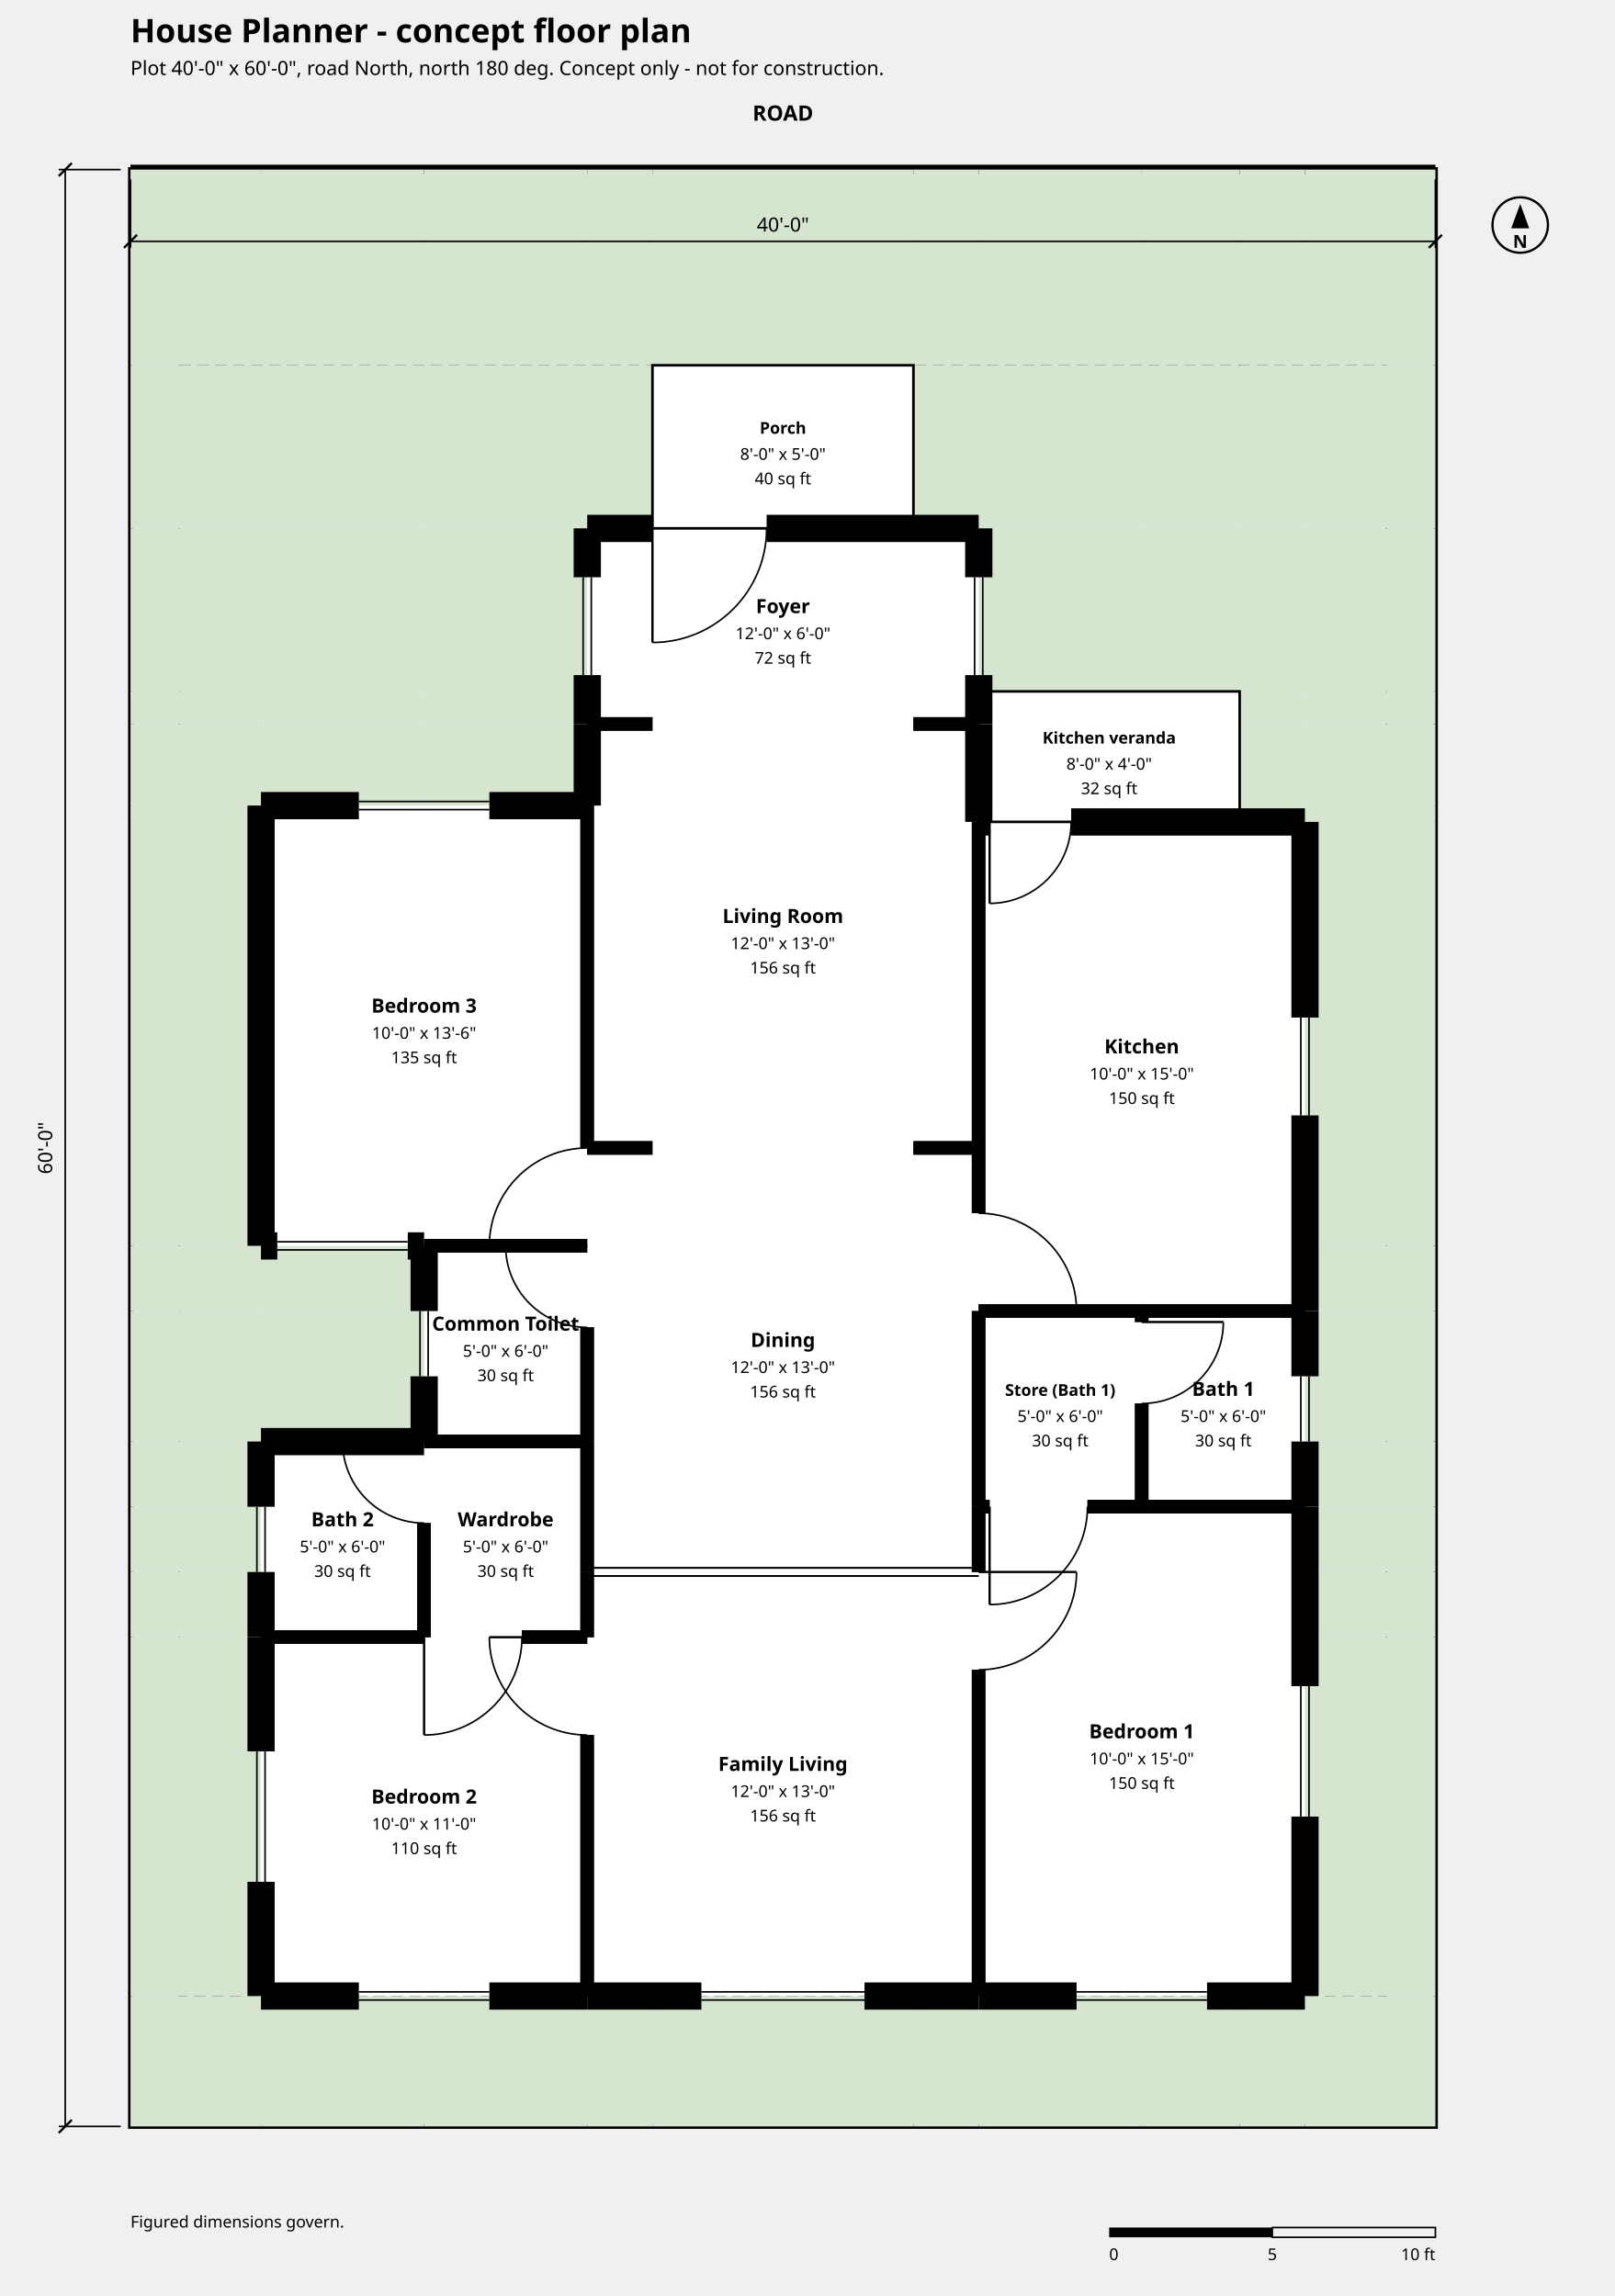
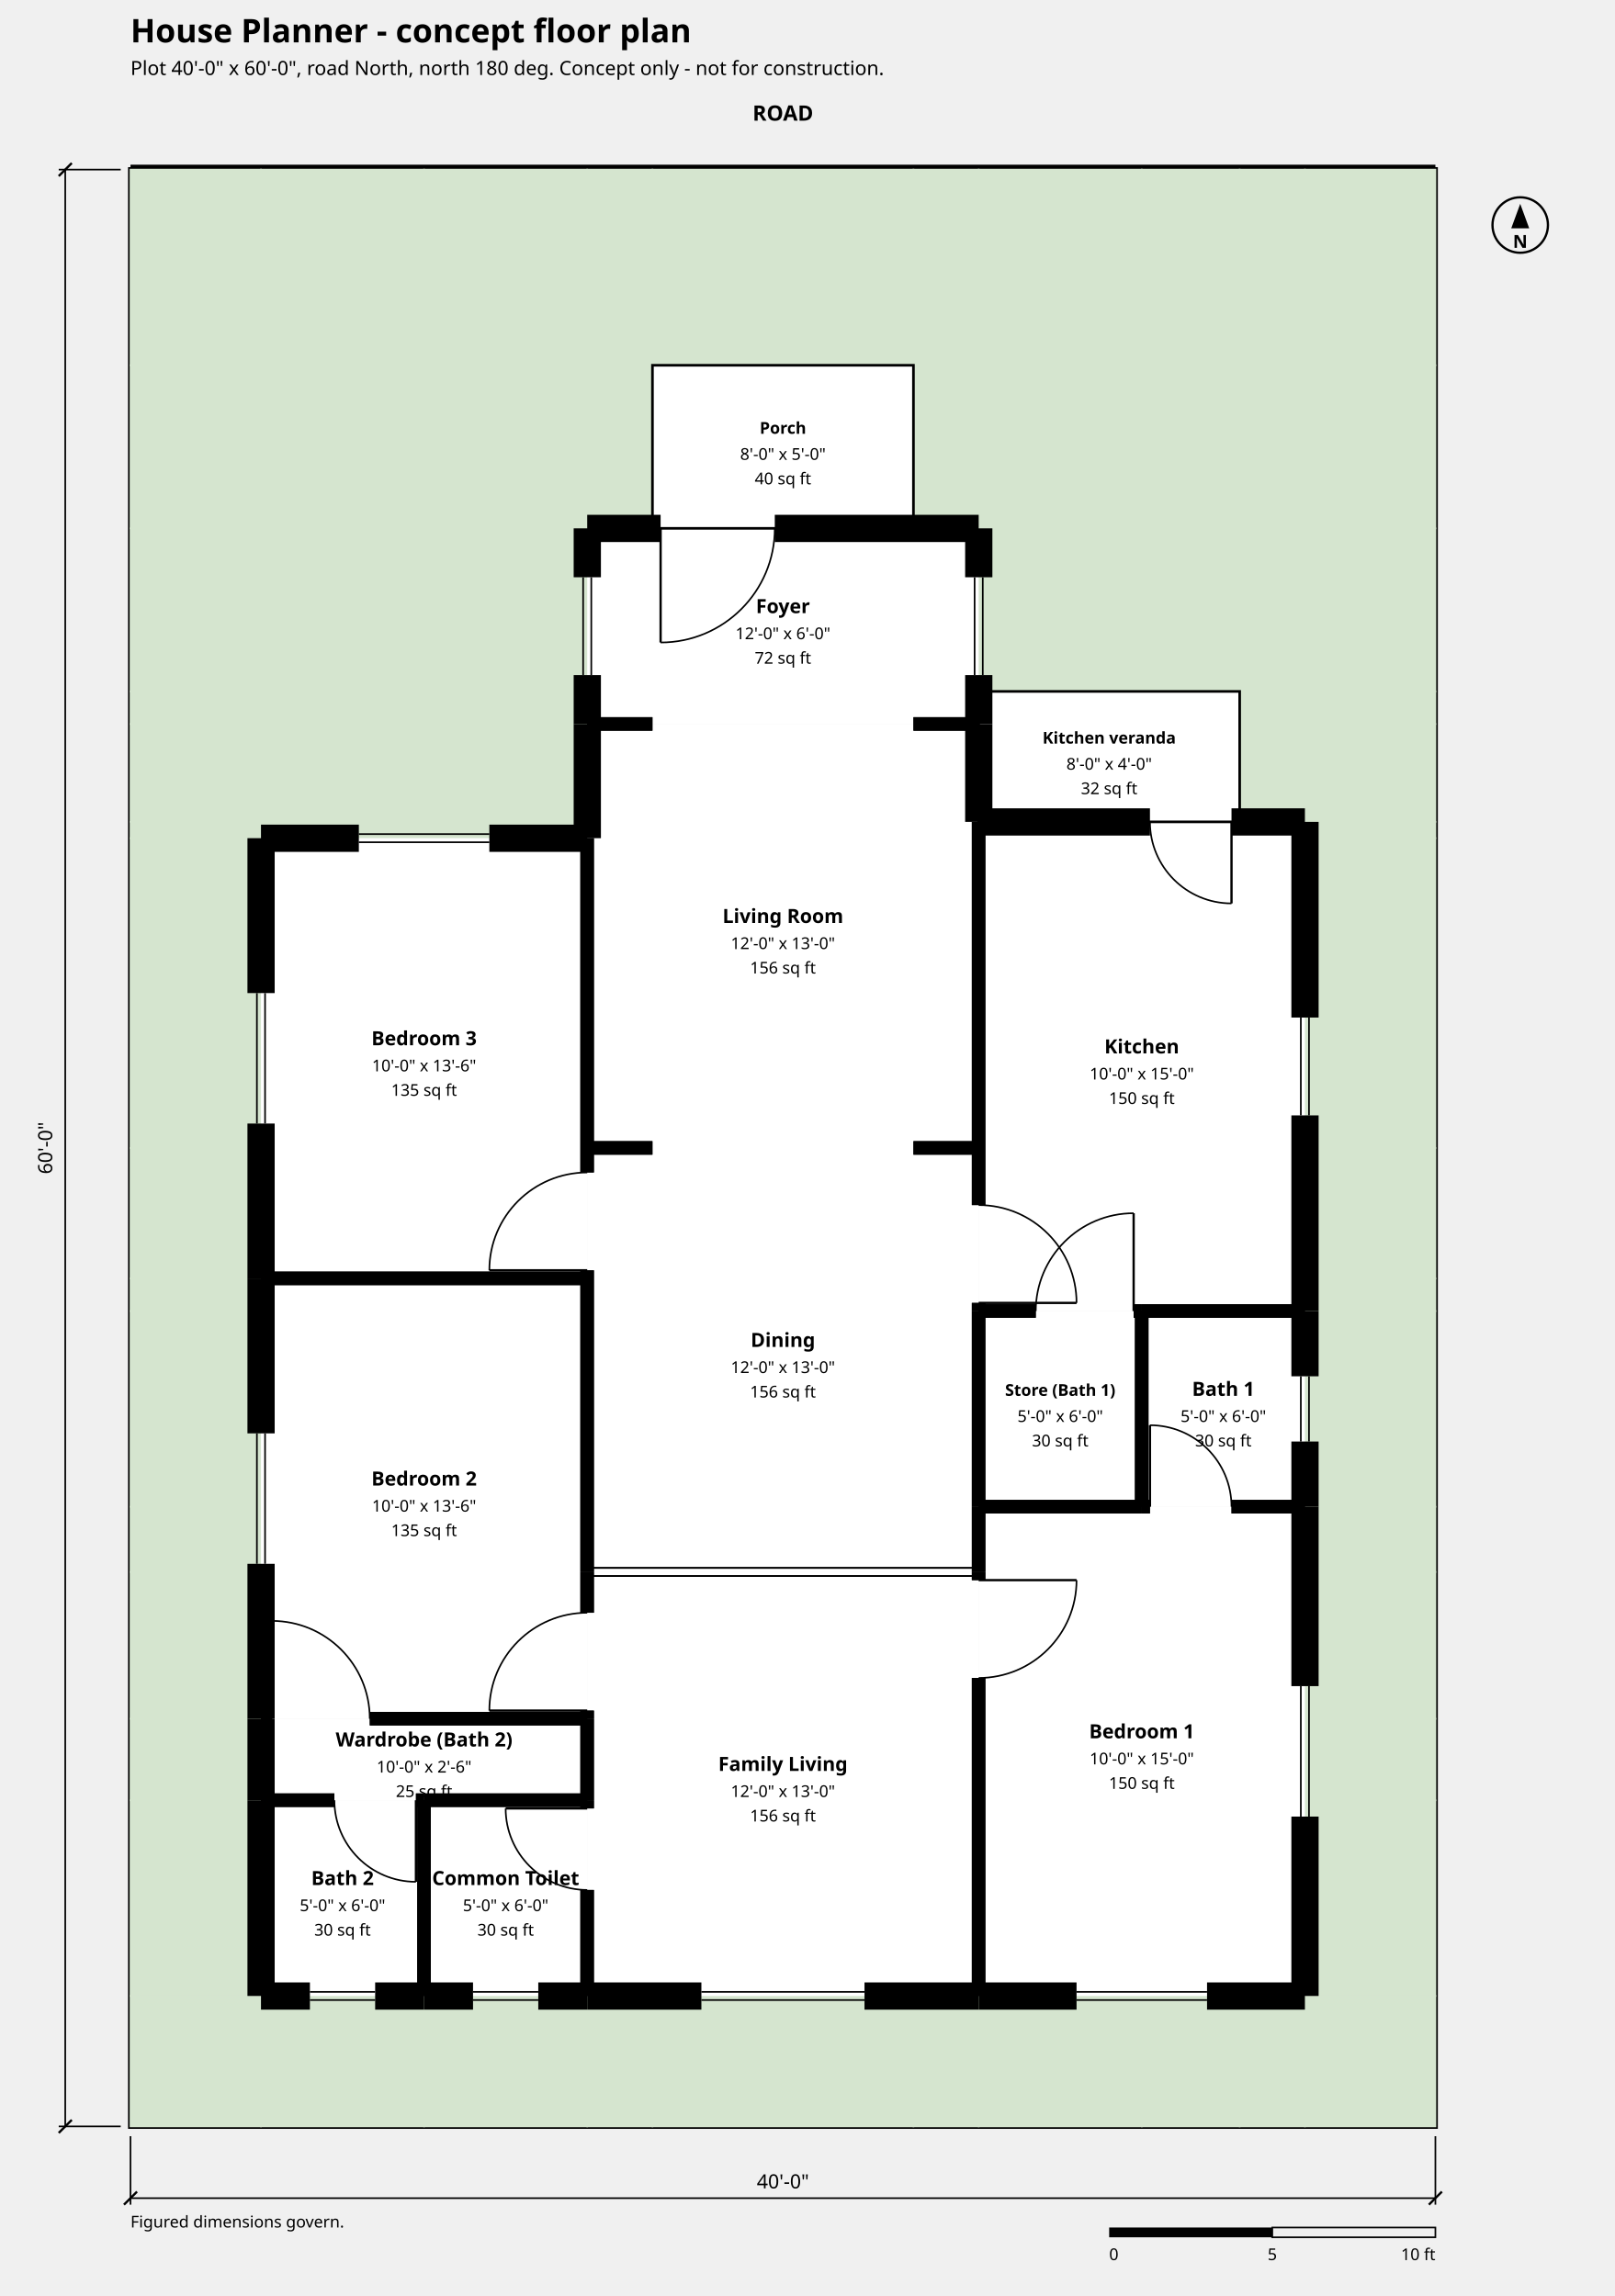
<svg xmlns="http://www.w3.org/2000/svg" viewBox="0 0 990 1408" style="width:100%;height:auto;max-width:960px;background:#fff" font-family="sans-serif">
  <text x="80" y="26" font-size="20" font-weight="bold">House Planner - concept floor plan</text>
  <text x="80" y="46" font-size="12">Plot 40'-0" x 60'-0", road North, north 180 deg. Concept only - not for construction.</text>
  <rect x="80.0" y="104.0" width="800.0" height="1200.0" fill="none" stroke="#000" stroke-width="3" />
  <rect x="110.0" y="224.0" width="740.0" height="1000.0" fill="none" stroke="#000" stroke-width="1.2" stroke-dasharray="7 4" />
  <text x="114.0" y="238.0" font-size="10">setback line</text>
  <line x1="80.0" y1="104.0" x2="880.0" y2="104.0" stroke="#000" stroke-width="6" />
  <text x="480.0" y="74.0" font-size="13" font-weight="bold" text-anchor="middle">ROAD</text>
-   <rect x="80.0" y="104.0" width="80.0" height="120.0" fill="#d5e5cf" stroke="none" />
-   <rect x="80.0" y="224.0" width="80.0" height="100.0" fill="#d5e5cf" stroke="none" />
-   <rect x="80.0" y="324.0" width="80.0" height="100.0" fill="#d5e5cf" stroke="none" />
-   <rect x="80.0" y="424.0" width="80.0" height="20.0" fill="#d5e5cf" stroke="none" />
-   <rect x="80.0" y="444.0" width="80.0" height="50.0" fill="#d5e5cf" stroke="none" />
-   <rect x="80.0" y="494.0" width="80.0" height="10.0" fill="#d5e5cf" stroke="none" />
-   <rect x="80.0" y="504.0" width="80.0" height="200.0" fill="#d5e5cf" stroke="none" />
-   <rect x="80.0" y="704.0" width="80.0" height="60.0" fill="#d5e5cf" stroke="none" />
-   <rect x="80.0" y="764.0" width="80.0" height="40.0" fill="#d5e5cf" stroke="none" />
-   <rect x="80.0" y="804.0" width="80.0" height="80.0" fill="#d5e5cf" stroke="none" />
-   <rect x="80.0" y="884.0" width="80.0" height="40.0" fill="#d5e5cf" stroke="none" />
-   <rect x="80.0" y="924.0" width="80.0" height="40.0" fill="#d5e5cf" stroke="none" />
-   <rect x="80.0" y="964.0" width="80.0" height="40.0" fill="#d5e5cf" stroke="none" />
-   <rect x="80.0" y="1004.0" width="80.0" height="220.0" fill="#d5e5cf" stroke="none" />
-   <rect x="80.0" y="1224.0" width="80.0" height="80.0" fill="#d5e5cf" stroke="none" />
-   <rect x="160.0" y="104.0" width="100.0" height="120.0" fill="#d5e5cf" stroke="none" />
-   <rect x="160.0" y="224.0" width="100.0" height="100.0" fill="#d5e5cf" stroke="none" />
-   <rect x="160.0" y="324.0" width="100.0" height="100.0" fill="#d5e5cf" stroke="none" />
-   <rect x="160.0" y="424.0" width="100.0" height="20.0" fill="#d5e5cf" stroke="none" />
-   <rect x="160.0" y="444.0" width="100.0" height="50.0" fill="#d5e5cf" stroke="none" />
-   <rect x="160.0" y="764.0" width="100.0" height="40.0" fill="#d5e5cf" stroke="none" />
-   <rect x="160.0" y="804.0" width="100.0" height="80.0" fill="#d5e5cf" stroke="none" />
-   <rect x="160.0" y="1224.0" width="100.0" height="80.0" fill="#d5e5cf" stroke="none" />
-   <rect x="260.0" y="104.0" width="100.0" height="120.0" fill="#d5e5cf" stroke="none" />
-   <rect x="260.0" y="224.0" width="100.0" height="100.0" fill="#d5e5cf" stroke="none" />
-   <rect x="260.0" y="324.0" width="100.0" height="100.0" fill="#d5e5cf" stroke="none" />
-   <rect x="260.0" y="424.0" width="100.0" height="20.0" fill="#d5e5cf" stroke="none" />
-   <rect x="260.0" y="444.0" width="100.0" height="50.0" fill="#d5e5cf" stroke="none" />
-   <rect x="260.0" y="1224.0" width="100.0" height="80.0" fill="#d5e5cf" stroke="none" />
-   <rect x="360.0" y="104.0" width="40.0" height="120.0" fill="#d5e5cf" stroke="none" />
-   <rect x="360.0" y="224.0" width="40.0" height="100.0" fill="#d5e5cf" stroke="none" />
-   <rect x="360.0" y="1224.0" width="40.0" height="80.0" fill="#d5e5cf" stroke="none" />
-   <rect x="400.0" y="104.0" width="160.0" height="120.0" fill="#d5e5cf" stroke="none" />
-   <rect x="400.0" y="1224.0" width="160.0" height="80.0" fill="#d5e5cf" stroke="none" />
-   <rect x="560.0" y="104.0" width="40.0" height="120.0" fill="#d5e5cf" stroke="none" />
-   <rect x="560.0" y="224.0" width="40.0" height="100.0" fill="#d5e5cf" stroke="none" />
-   <rect x="560.0" y="1224.0" width="40.0" height="80.0" fill="#d5e5cf" stroke="none" />
-   <rect x="600.0" y="104.0" width="100.0" height="120.0" fill="#d5e5cf" stroke="none" />
-   <rect x="600.0" y="224.0" width="100.0" height="100.0" fill="#d5e5cf" stroke="none" />
-   <rect x="600.0" y="324.0" width="100.0" height="100.0" fill="#d5e5cf" stroke="none" />
-   <rect x="600.0" y="1224.0" width="100.0" height="80.0" fill="#d5e5cf" stroke="none" />
-   <rect x="700.0" y="104.0" width="60.0" height="120.0" fill="#d5e5cf" stroke="none" />
-   <rect x="700.0" y="224.0" width="60.0" height="100.0" fill="#d5e5cf" stroke="none" />
-   <rect x="700.0" y="324.0" width="60.0" height="100.0" fill="#d5e5cf" stroke="none" />
-   <rect x="700.0" y="1224.0" width="60.0" height="80.0" fill="#d5e5cf" stroke="none" />
-   <rect x="760.0" y="104.0" width="40.0" height="120.0" fill="#d5e5cf" stroke="none" />
-   <rect x="760.0" y="224.0" width="40.0" height="100.0" fill="#d5e5cf" stroke="none" />
-   <rect x="760.0" y="324.0" width="40.0" height="100.0" fill="#d5e5cf" stroke="none" />
-   <rect x="760.0" y="424.0" width="40.0" height="20.0" fill="#d5e5cf" stroke="none" />
-   <rect x="760.0" y="444.0" width="40.0" height="50.0" fill="#d5e5cf" stroke="none" />
-   <rect x="760.0" y="494.0" width="40.0" height="10.0" fill="#d5e5cf" stroke="none" />
-   <rect x="760.0" y="1224.0" width="40.0" height="80.0" fill="#d5e5cf" stroke="none" />
-   <rect x="800.0" y="104.0" width="80.0" height="120.0" fill="#d5e5cf" stroke="none" />
-   <rect x="800.0" y="224.0" width="80.0" height="100.0" fill="#d5e5cf" stroke="none" />
-   <rect x="800.0" y="324.0" width="80.0" height="100.0" fill="#d5e5cf" stroke="none" />
-   <rect x="800.0" y="424.0" width="80.0" height="20.0" fill="#d5e5cf" stroke="none" />
-   <rect x="800.0" y="444.0" width="80.0" height="50.0" fill="#d5e5cf" stroke="none" />
-   <rect x="800.0" y="494.0" width="80.0" height="10.0" fill="#d5e5cf" stroke="none" />
-   <rect x="800.0" y="504.0" width="80.0" height="200.0" fill="#d5e5cf" stroke="none" />
-   <rect x="800.0" y="704.0" width="80.0" height="60.0" fill="#d5e5cf" stroke="none" />
-   <rect x="800.0" y="764.0" width="80.0" height="40.0" fill="#d5e5cf" stroke="none" />
-   <rect x="800.0" y="804.0" width="80.0" height="80.0" fill="#d5e5cf" stroke="none" />
-   <rect x="800.0" y="884.0" width="80.0" height="40.0" fill="#d5e5cf" stroke="none" />
-   <rect x="800.0" y="924.0" width="80.0" height="40.0" fill="#d5e5cf" stroke="none" />
-   <rect x="800.0" y="964.0" width="80.0" height="40.0" fill="#d5e5cf" stroke="none" />
-   <rect x="800.0" y="1004.0" width="80.0" height="220.0" fill="#d5e5cf" stroke="none" />
-   <rect x="800.0" y="1224.0" width="80.0" height="80.0" fill="#d5e5cf" stroke="none" />
+   <rect x="79.5" y="103.5" width="81.0" height="121.0" fill="#d5e5cf" stroke="none" />
+   <rect x="79.5" y="223.5" width="81.0" height="101.0" fill="#d5e5cf" stroke="none" />
+   <rect x="79.5" y="323.5" width="81.0" height="101.0" fill="#d5e5cf" stroke="none" />
+   <rect x="79.5" y="423.5" width="81.0" height="21.0" fill="#d5e5cf" stroke="none" />
+   <rect x="79.5" y="443.5" width="81.0" height="61.0" fill="#d5e5cf" stroke="none" />
+   <rect x="79.5" y="503.5" width="81.0" height="11.0" fill="#d5e5cf" stroke="none" />
+   <rect x="79.5" y="513.5" width="81.0" height="191.0" fill="#d5e5cf" stroke="none" />
+   <rect x="79.5" y="703.5" width="81.0" height="81.0" fill="#d5e5cf" stroke="none" />
+   <rect x="79.5" y="783.5" width="81.0" height="21.0" fill="#d5e5cf" stroke="none" />
+   <rect x="79.5" y="803.5" width="81.0" height="121.0" fill="#d5e5cf" stroke="none" />
+   <rect x="79.5" y="923.5" width="81.0" height="41.0" fill="#d5e5cf" stroke="none" />
+   <rect x="79.5" y="963.5" width="81.0" height="91.0" fill="#d5e5cf" stroke="none" />
+   <rect x="79.5" y="1053.5" width="81.0" height="51.0" fill="#d5e5cf" stroke="none" />
+   <rect x="79.5" y="1103.5" width="81.0" height="121.0" fill="#d5e5cf" stroke="none" />
+   <rect x="79.5" y="1223.5" width="81.0" height="81.0" fill="#d5e5cf" stroke="none" />
+   <rect x="159.5" y="103.5" width="101.0" height="121.0" fill="#d5e5cf" stroke="none" />
+   <rect x="159.5" y="223.5" width="101.0" height="101.0" fill="#d5e5cf" stroke="none" />
+   <rect x="159.5" y="323.5" width="101.0" height="101.0" fill="#d5e5cf" stroke="none" />
+   <rect x="159.5" y="423.5" width="101.0" height="21.0" fill="#d5e5cf" stroke="none" />
+   <rect x="159.5" y="443.5" width="101.0" height="61.0" fill="#d5e5cf" stroke="none" />
+   <rect x="159.5" y="503.5" width="101.0" height="11.0" fill="#d5e5cf" stroke="none" />
+   <rect x="159.5" y="1223.5" width="101.0" height="81.0" fill="#d5e5cf" stroke="none" />
+   <rect x="259.5" y="103.5" width="101.0" height="121.0" fill="#d5e5cf" stroke="none" />
+   <rect x="259.5" y="223.5" width="101.0" height="101.0" fill="#d5e5cf" stroke="none" />
+   <rect x="259.5" y="323.5" width="101.0" height="101.0" fill="#d5e5cf" stroke="none" />
+   <rect x="259.5" y="423.5" width="101.0" height="21.0" fill="#d5e5cf" stroke="none" />
+   <rect x="259.5" y="443.5" width="101.0" height="61.0" fill="#d5e5cf" stroke="none" />
+   <rect x="259.5" y="503.5" width="101.0" height="11.0" fill="#d5e5cf" stroke="none" />
+   <rect x="259.5" y="1223.5" width="101.0" height="81.0" fill="#d5e5cf" stroke="none" />
+   <rect x="359.5" y="103.5" width="41.0" height="121.0" fill="#d5e5cf" stroke="none" />
+   <rect x="359.5" y="223.5" width="41.0" height="101.0" fill="#d5e5cf" stroke="none" />
+   <rect x="359.5" y="1223.5" width="41.0" height="81.0" fill="#d5e5cf" stroke="none" />
+   <rect x="399.5" y="103.5" width="161.0" height="121.0" fill="#d5e5cf" stroke="none" />
+   <rect x="399.5" y="1223.5" width="161.0" height="81.0" fill="#d5e5cf" stroke="none" />
+   <rect x="559.5" y="103.5" width="41.0" height="121.0" fill="#d5e5cf" stroke="none" />
+   <rect x="559.5" y="223.5" width="41.0" height="101.0" fill="#d5e5cf" stroke="none" />
+   <rect x="559.5" y="1223.5" width="41.0" height="81.0" fill="#d5e5cf" stroke="none" />
+   <rect x="599.5" y="103.5" width="101.0" height="121.0" fill="#d5e5cf" stroke="none" />
+   <rect x="599.5" y="223.5" width="101.0" height="101.0" fill="#d5e5cf" stroke="none" />
+   <rect x="599.5" y="323.5" width="101.0" height="101.0" fill="#d5e5cf" stroke="none" />
+   <rect x="599.5" y="1223.5" width="101.0" height="81.0" fill="#d5e5cf" stroke="none" />
+   <rect x="699.5" y="103.5" width="61.0" height="121.0" fill="#d5e5cf" stroke="none" />
+   <rect x="699.5" y="223.5" width="61.0" height="101.0" fill="#d5e5cf" stroke="none" />
+   <rect x="699.5" y="323.5" width="61.0" height="101.0" fill="#d5e5cf" stroke="none" />
+   <rect x="699.5" y="1223.5" width="61.0" height="81.0" fill="#d5e5cf" stroke="none" />
+   <rect x="759.5" y="103.5" width="41.0" height="121.0" fill="#d5e5cf" stroke="none" />
+   <rect x="759.5" y="223.5" width="41.0" height="101.0" fill="#d5e5cf" stroke="none" />
+   <rect x="759.5" y="323.5" width="41.0" height="101.0" fill="#d5e5cf" stroke="none" />
+   <rect x="759.5" y="423.5" width="41.0" height="21.0" fill="#d5e5cf" stroke="none" />
+   <rect x="759.5" y="443.5" width="41.0" height="61.0" fill="#d5e5cf" stroke="none" />
+   <rect x="759.5" y="1223.5" width="41.0" height="81.0" fill="#d5e5cf" stroke="none" />
+   <rect x="799.5" y="103.5" width="81.0" height="121.0" fill="#d5e5cf" stroke="none" />
+   <rect x="799.5" y="223.5" width="81.0" height="101.0" fill="#d5e5cf" stroke="none" />
+   <rect x="799.5" y="323.5" width="81.0" height="101.0" fill="#d5e5cf" stroke="none" />
+   <rect x="799.5" y="423.5" width="81.0" height="21.0" fill="#d5e5cf" stroke="none" />
+   <rect x="799.5" y="443.5" width="81.0" height="61.0" fill="#d5e5cf" stroke="none" />
+   <rect x="799.5" y="503.5" width="81.0" height="11.0" fill="#d5e5cf" stroke="none" />
+   <rect x="799.5" y="513.5" width="81.0" height="191.0" fill="#d5e5cf" stroke="none" />
+   <rect x="799.5" y="703.5" width="81.0" height="81.0" fill="#d5e5cf" stroke="none" />
+   <rect x="799.5" y="783.5" width="81.0" height="21.0" fill="#d5e5cf" stroke="none" />
+   <rect x="799.5" y="803.5" width="81.0" height="121.0" fill="#d5e5cf" stroke="none" />
+   <rect x="799.5" y="923.5" width="81.0" height="41.0" fill="#d5e5cf" stroke="none" />
+   <rect x="799.5" y="963.5" width="81.0" height="91.0" fill="#d5e5cf" stroke="none" />
+   <rect x="799.5" y="1053.5" width="81.0" height="51.0" fill="#d5e5cf" stroke="none" />
+   <rect x="799.5" y="1103.5" width="81.0" height="121.0" fill="#d5e5cf" stroke="none" />
+   <rect x="799.5" y="1223.5" width="81.0" height="81.0" fill="#d5e5cf" stroke="none" />
  <g>
    <rect x="360.0" y="324.0" width="240.0" height="120.0" fill="#fff" stroke="none" />
    <text x="480.0" y="376.0" font-size="12" font-weight="bold" text-anchor="middle">Foyer</text>
    <text x="480.0" y="392.0" font-size="10" text-anchor="middle">12'-0" x 6'-0"</text>
    <text x="480.0" y="407.0" font-size="10" text-anchor="middle">72 sq ft</text>
  </g>
  <g>
    <rect x="360.0" y="444.0" width="240.0" height="260.0" fill="#fff" stroke="none" />
    <text x="480.0" y="566.0" font-size="12" font-weight="bold" text-anchor="middle">Living Room</text>
    <text x="480.0" y="582.0" font-size="10" text-anchor="middle">12'-0" x 13'-0"</text>
    <text x="480.0" y="597.0" font-size="10" text-anchor="middle">156 sq ft</text>
  </g>
  <g>
    <rect x="360.0" y="704.0" width="240.0" height="260.0" fill="#fff" stroke="none" />
    <text x="480.0" y="826.0" font-size="12" font-weight="bold" text-anchor="middle">Dining</text>
    <text x="480.0" y="842.0" font-size="10" text-anchor="middle">12'-0" x 13'-0"</text>
    <text x="480.0" y="857.0" font-size="10" text-anchor="middle">156 sq ft</text>
  </g>
  <g>
    <rect x="360.0" y="964.0" width="240.0" height="260.0" fill="#fff" stroke="none" />
    <text x="480.0" y="1086.0" font-size="12" font-weight="bold" text-anchor="middle">Family Living</text>
    <text x="480.0" y="1102.0" font-size="10" text-anchor="middle">12'-0" x 13'-0"</text>
    <text x="480.0" y="1117.0" font-size="10" text-anchor="middle">156 sq ft</text>
  </g>
  <g>
-     <rect x="160.0" y="1004.0" width="200.0" height="220.0" fill="#fff" stroke="none" />
-     <text x="260.0" y="1106.0" font-size="12" font-weight="bold" text-anchor="middle">Bedroom 2</text>
-     <text x="260.0" y="1122.0" font-size="10" text-anchor="middle">10'-0" x 11'-0"</text>
-     <text x="260.0" y="1137.0" font-size="10" text-anchor="middle">110 sq ft</text>
-   </g>
-   <g>
-     <rect x="160.0" y="884.0" width="100.0" height="120.0" fill="#fff" stroke="none" />
-     <text x="210.0" y="936.0" font-size="12" font-weight="bold" text-anchor="middle">Bath 2</text>
-     <text x="210.0" y="952.0" font-size="10" text-anchor="middle">5'-0" x 6'-0"</text>
-     <text x="210.0" y="967.0" font-size="10" text-anchor="middle">30 sq ft</text>
-   </g>
-   <g>
-     <rect x="260.0" y="884.0" width="100.0" height="120.0" fill="#fff" stroke="none" />
-     <text x="310.0" y="936.0" font-size="12" font-weight="bold" text-anchor="middle">Wardrobe</text>
-     <text x="310.0" y="952.0" font-size="10" text-anchor="middle">5'-0" x 6'-0"</text>
-     <text x="310.0" y="967.0" font-size="10" text-anchor="middle">30 sq ft</text>
-   </g>
-   <g>
-     <rect x="260.0" y="764.0" width="100.0" height="120.0" fill="#fff" stroke="none" />
-     <text x="310.0" y="816.0" font-size="12" font-weight="bold" text-anchor="middle">Common Toilet</text>
-     <text x="310.0" y="832.0" font-size="10" text-anchor="middle">5'-0" x 6'-0"</text>
-     <text x="310.0" y="847.0" font-size="10" text-anchor="middle">30 sq ft</text>
-   </g>
-   <g>
-     <rect x="160.0" y="494.0" width="200.0" height="270.0" fill="#fff" stroke="none" />
-     <text x="260.0" y="621.0" font-size="12" font-weight="bold" text-anchor="middle">Bedroom 3</text>
-     <text x="260.0" y="637.0" font-size="10" text-anchor="middle">10'-0" x 13'-6"</text>
-     <text x="260.0" y="652.0" font-size="10" text-anchor="middle">135 sq ft</text>
+     <rect x="160.0" y="1104.0" width="100.0" height="120.0" fill="#fff" stroke="none" />
+     <text x="210.0" y="1156.0" font-size="12" font-weight="bold" text-anchor="middle">Bath 2</text>
+     <text x="210.0" y="1172.0" font-size="10" text-anchor="middle">5'-0" x 6'-0"</text>
+     <text x="210.0" y="1187.0" font-size="10" text-anchor="middle">30 sq ft</text>
+   </g>
+   <g>
+     <rect x="260.0" y="1104.0" width="100.0" height="120.0" fill="#fff" stroke="none" />
+     <text x="310.0" y="1156.0" font-size="12" font-weight="bold" text-anchor="middle">Common Toilet</text>
+     <text x="310.0" y="1172.0" font-size="10" text-anchor="middle">5'-0" x 6'-0"</text>
+     <text x="310.0" y="1187.0" font-size="10" text-anchor="middle">30 sq ft</text>
+   </g>
+   <g>
+     <rect x="160.0" y="1054.0" width="200.0" height="50.0" fill="#fff" stroke="none" />
+     <text x="260.0" y="1071.0" font-size="12" font-weight="bold" text-anchor="middle">Wardrobe (Bath 2)</text>
+     <text x="260.0" y="1087.0" font-size="10" text-anchor="middle">10'-0" x 2'-6"</text>
+     <text x="260.0" y="1102.0" font-size="10" text-anchor="middle">25 sq ft</text>
+   </g>
+   <g>
+     <rect x="160.0" y="784.0" width="200.0" height="270.0" fill="#fff" stroke="none" />
+     <text x="260.0" y="911.0" font-size="12" font-weight="bold" text-anchor="middle">Bedroom 2</text>
+     <text x="260.0" y="927.0" font-size="10" text-anchor="middle">10'-0" x 13'-6"</text>
+     <text x="260.0" y="942.0" font-size="10" text-anchor="middle">135 sq ft</text>
+   </g>
+   <g>
+     <rect x="160.0" y="514.0" width="200.0" height="270.0" fill="#fff" stroke="none" />
+     <text x="260.0" y="641.0" font-size="12" font-weight="bold" text-anchor="middle">Bedroom 3</text>
+     <text x="260.0" y="657.0" font-size="10" text-anchor="middle">10'-0" x 13'-6"</text>
+     <text x="260.0" y="672.0" font-size="10" text-anchor="middle">135 sq ft</text>
  </g>
  <g>
    <rect x="600.0" y="924.0" width="200.0" height="300.0" fill="#fff" stroke="none" />
    <text x="700.0" y="1066.0" font-size="12" font-weight="bold" text-anchor="middle">Bedroom 1</text>
    <text x="700.0" y="1082.0" font-size="10" text-anchor="middle">10'-0" x 15'-0"</text>
    <text x="700.0" y="1097.0" font-size="10" text-anchor="middle">150 sq ft</text>
  </g>
  <g>
    <rect x="700.0" y="804.0" width="100.0" height="120.0" fill="#fff" stroke="none" />
    <text x="750.0" y="856.0" font-size="12" font-weight="bold" text-anchor="middle">Bath 1</text>
    <text x="750.0" y="872.0" font-size="10" text-anchor="middle">5'-0" x 6'-0"</text>
    <text x="750.0" y="887.0" font-size="10" text-anchor="middle">30 sq ft</text>
  </g>
  <g>
    <rect x="600.0" y="804.0" width="100.0" height="120.0" fill="#fff" stroke="none" />
    <text x="650.0" y="856.0" font-size="10" font-weight="bold" text-anchor="middle">Store (Bath 1)</text>
    <text x="650.0" y="872.0" font-size="10" text-anchor="middle">5'-0" x 6'-0"</text>
    <text x="650.0" y="887.0" font-size="10" text-anchor="middle">30 sq ft</text>
  </g>
  <g>
    <rect x="600.0" y="504.0" width="200.0" height="300.0" fill="#fff" stroke="none" />
    <text x="700.0" y="646.0" font-size="12" font-weight="bold" text-anchor="middle">Kitchen</text>
    <text x="700.0" y="662.0" font-size="10" text-anchor="middle">10'-0" x 15'-0"</text>
    <text x="700.0" y="677.0" font-size="10" text-anchor="middle">150 sq ft</text>
  </g>
  <g>
    <rect x="400.0" y="224.0" width="160.0" height="100.0" fill="#fff" stroke="#000" stroke-width="1.6" />
    <text x="480.0" y="266.0" font-size="10" font-weight="bold" text-anchor="middle">Porch</text>
    <text x="480.0" y="282.0" font-size="10" text-anchor="middle">8'-0" x 5'-0"</text>
    <text x="480.0" y="297.0" font-size="10" text-anchor="middle">40 sq ft</text>
  </g>
  <g>
    <rect x="600.0" y="424.0" width="160.0" height="80.0" fill="#fff" stroke="#000" stroke-width="1.6" />
    <text x="680.0" y="456.0" font-size="10" font-weight="bold" text-anchor="middle">Kitchen veranda</text>
    <text x="680.0" y="472.0" font-size="10" text-anchor="middle">8'-0" x 4'-0"</text>
    <text x="680.0" y="487.0" font-size="10" text-anchor="middle">32 sq ft</text>
  </g>
  <rect x="360.0" y="439.8" width="40.0" height="8.3" fill="#000" stroke="none" />
  <rect x="560.0" y="439.8" width="40.0" height="8.3" fill="#000" stroke="none" />
-   <rect x="360.0" y="315.7" width="40.0" height="16.7" fill="#000" stroke="none" />
-   <rect x="470.0" y="315.7" width="130.0" height="16.7" fill="#000" stroke="none" />
+   <rect x="360.0" y="315.7" width="45.0" height="16.7" fill="#000" stroke="none" />
+   <rect x="475.0" y="315.7" width="125.0" height="16.7" fill="#000" stroke="none" />
  <rect x="591.7" y="324.0" width="16.7" height="30.0" fill="#000" stroke="none" />
  <rect x="591.7" y="414.0" width="16.7" height="30.0" fill="#000" stroke="none" />
  <rect x="351.7" y="324.0" width="16.7" height="30.0" fill="#000" stroke="none" />
  <rect x="351.7" y="414.0" width="16.7" height="30.0" fill="#000" stroke="none" />
  <rect x="360.0" y="699.8" width="40.0" height="8.3" fill="#000" stroke="none" />
  <rect x="560.0" y="699.8" width="40.0" height="8.3" fill="#000" stroke="none" />
  <rect x="360.0" y="439.8" width="40.0" height="8.3" fill="#000" stroke="none" />
  <rect x="560.0" y="439.8" width="40.0" height="8.3" fill="#000" stroke="none" />
  <rect x="591.7" y="444.0" width="16.7" height="60.0" fill="#000" stroke="none" />
  <rect x="595.8" y="504.0" width="8.3" height="200.0" fill="#000" stroke="none" />
-   <rect x="351.7" y="444.0" width="16.7" height="50.0" fill="#000" stroke="none" />
-   <rect x="355.8" y="494.0" width="8.3" height="210.0" fill="#000" stroke="none" />
+   <rect x="351.7" y="444.0" width="16.7" height="70.0" fill="#000" stroke="none" />
+   <rect x="355.8" y="514.0" width="8.3" height="190.0" fill="#000" stroke="none" />
  <line x1="360.0" y1="966.5" x2="600.0" y2="966.5" stroke="#000" stroke-width="1" />
  <line x1="360.0" y1="961.5" x2="600.0" y2="961.5" stroke="#000" stroke-width="1" />
  <rect x="360.0" y="699.8" width="40.0" height="8.3" fill="#000" stroke="none" />
  <rect x="560.0" y="699.8" width="40.0" height="8.3" fill="#000" stroke="none" />
  <rect x="595.8" y="924.0" width="8.3" height="40.0" fill="#000" stroke="none" />
  <rect x="595.8" y="804.0" width="8.3" height="120.0" fill="#000" stroke="none" />
-   <rect x="595.8" y="704.0" width="8.3" height="40.0" fill="#000" stroke="none" />
-   <rect x="355.8" y="884.0" width="8.3" height="80.0" fill="#000" stroke="none" />
-   <rect x="355.8" y="814.0" width="8.3" height="70.0" fill="#000" stroke="none" />
+   <rect x="595.8" y="704.0" width="8.3" height="35.0" fill="#000" stroke="none" />
+   <rect x="595.8" y="799.0" width="8.3" height="5.0" fill="#000" stroke="none" />
+   <rect x="355.8" y="784.0" width="8.3" height="180.0" fill="#000" stroke="none" />
+   <rect x="355.8" y="704.0" width="8.3" height="15.0" fill="#000" stroke="none" />
+   <rect x="355.8" y="779.0" width="8.3" height="5.0" fill="#000" stroke="none" />
  <rect x="360.0" y="1215.7" width="70.0" height="16.7" fill="#000" stroke="none" />
  <rect x="530.0" y="1215.7" width="70.0" height="16.7" fill="#000" stroke="none" />
  <line x1="360.0" y1="966.5" x2="600.0" y2="966.5" stroke="#000" stroke-width="1" />
  <line x1="360.0" y1="961.5" x2="600.0" y2="961.5" stroke="#000" stroke-width="1" />
-   <rect x="595.8" y="1024.0" width="8.3" height="200.0" fill="#000" stroke="none" />
-   <rect x="355.8" y="1064.0" width="8.3" height="160.0" fill="#000" stroke="none" />
-   <rect x="355.8" y="964.0" width="8.3" height="40.0" fill="#000" stroke="none" />
-   <rect x="160.0" y="1215.7" width="60.0" height="16.7" fill="#000" stroke="none" />
-   <rect x="300.0" y="1215.7" width="60.0" height="16.7" fill="#000" stroke="none" />
-   <rect x="160.0" y="999.8" width="100.0" height="8.3" fill="#000" stroke="none" />
-   <rect x="320.0" y="999.8" width="40.0" height="8.3" fill="#000" stroke="none" />
-   <rect x="355.8" y="1064.0" width="8.3" height="160.0" fill="#000" stroke="none" />
-   <rect x="151.7" y="1004.0" width="16.7" height="70.0" fill="#000" stroke="none" />
-   <rect x="151.7" y="1154.0" width="16.7" height="70.0" fill="#000" stroke="none" />
-   <rect x="160.0" y="999.8" width="100.0" height="8.3" fill="#000" stroke="none" />
-   <rect x="160.0" y="875.7" width="100.0" height="16.7" fill="#000" stroke="none" />
-   <rect x="255.8" y="934.0" width="8.3" height="70.0" fill="#000" stroke="none" />
-   <rect x="151.7" y="884.0" width="16.7" height="40.0" fill="#000" stroke="none" />
-   <rect x="151.7" y="964.0" width="16.7" height="40.0" fill="#000" stroke="none" />
-   <rect x="320.0" y="999.8" width="40.0" height="8.3" fill="#000" stroke="none" />
-   <rect x="260.0" y="879.8" width="100.0" height="8.3" fill="#000" stroke="none" />
-   <rect x="355.8" y="884.0" width="8.3" height="80.0" fill="#000" stroke="none" />
-   <rect x="355.8" y="964.0" width="8.3" height="40.0" fill="#000" stroke="none" />
-   <rect x="255.8" y="934.0" width="8.3" height="70.0" fill="#000" stroke="none" />
-   <rect x="260.0" y="879.8" width="100.0" height="8.3" fill="#000" stroke="none" />
-   <rect x="260.0" y="759.8" width="100.0" height="8.3" fill="#000" stroke="none" />
-   <rect x="355.8" y="814.0" width="8.3" height="70.0" fill="#000" stroke="none" />
-   <rect x="251.7" y="764.0" width="16.7" height="40.0" fill="#000" stroke="none" />
-   <rect x="251.7" y="844.0" width="16.7" height="40.0" fill="#000" stroke="none" />
-   <rect x="160.0" y="755.7" width="10.0" height="16.7" fill="#000" stroke="none" />
-   <rect x="250.0" y="755.7" width="10.0" height="16.7" fill="#000" stroke="none" />
-   <rect x="260.0" y="759.8" width="100.0" height="8.3" fill="#000" stroke="none" />
-   <rect x="160.0" y="485.7" width="60.0" height="16.7" fill="#000" stroke="none" />
-   <rect x="300.0" y="485.7" width="60.0" height="16.7" fill="#000" stroke="none" />
-   <rect x="355.8" y="494.0" width="8.3" height="210.0" fill="#000" stroke="none" />
-   <rect x="151.7" y="494.0" width="16.7" height="270.0" fill="#000" stroke="none" />
+   <rect x="595.8" y="964.0" width="8.3" height="5.0" fill="#000" stroke="none" />
+   <rect x="595.8" y="1029.0" width="8.3" height="195.0" fill="#000" stroke="none" />
+   <rect x="355.8" y="1104.0" width="8.3" height="5.0" fill="#000" stroke="none" />
+   <rect x="355.8" y="1159.0" width="8.3" height="65.0" fill="#000" stroke="none" />
+   <rect x="355.8" y="1054.0" width="8.3" height="50.0" fill="#000" stroke="none" />
+   <rect x="355.8" y="964.0" width="8.3" height="25.0" fill="#000" stroke="none" />
+   <rect x="355.8" y="1049.0" width="8.3" height="5.0" fill="#000" stroke="none" />
+   <rect x="160.0" y="1215.7" width="30.0" height="16.7" fill="#000" stroke="none" />
+   <rect x="230.0" y="1215.7" width="30.0" height="16.7" fill="#000" stroke="none" />
+   <rect x="160.0" y="1099.8" width="45.0" height="8.3" fill="#000" stroke="none" />
+   <rect x="255.0" y="1099.8" width="5.0" height="8.3" fill="#000" stroke="none" />
+   <rect x="255.8" y="1104.0" width="8.3" height="120.0" fill="#000" stroke="none" />
+   <rect x="151.7" y="1104.0" width="16.7" height="120.0" fill="#000" stroke="none" />
+   <rect x="260.0" y="1215.7" width="30.0" height="16.7" fill="#000" stroke="none" />
+   <rect x="330.0" y="1215.7" width="30.0" height="16.7" fill="#000" stroke="none" />
+   <rect x="260.0" y="1099.8" width="100.0" height="8.3" fill="#000" stroke="none" />
+   <rect x="355.8" y="1104.0" width="8.3" height="5.0" fill="#000" stroke="none" />
+   <rect x="355.8" y="1159.0" width="8.3" height="65.0" fill="#000" stroke="none" />
+   <rect x="255.8" y="1104.0" width="8.3" height="120.0" fill="#000" stroke="none" />
+   <rect x="160.0" y="1099.8" width="45.0" height="8.3" fill="#000" stroke="none" />
+   <rect x="255.0" y="1099.8" width="5.0" height="8.3" fill="#000" stroke="none" />
+   <rect x="260.0" y="1099.8" width="100.0" height="8.3" fill="#000" stroke="none" />
+   <rect x="160.0" y="1049.8" width="6.7" height="8.3" fill="#000" stroke="none" />
+   <rect x="226.7" y="1049.8" width="133.3" height="8.3" fill="#000" stroke="none" />
+   <rect x="355.8" y="1054.0" width="8.3" height="50.0" fill="#000" stroke="none" />
+   <rect x="151.7" y="1054.0" width="16.7" height="50.0" fill="#000" stroke="none" />
+   <rect x="160.0" y="1049.8" width="6.7" height="8.3" fill="#000" stroke="none" />
+   <rect x="226.7" y="1049.8" width="133.3" height="8.3" fill="#000" stroke="none" />
+   <rect x="160.0" y="779.8" width="200.0" height="8.3" fill="#000" stroke="none" />
+   <rect x="355.8" y="784.0" width="8.3" height="180.0" fill="#000" stroke="none" />
+   <rect x="355.8" y="964.0" width="8.3" height="25.0" fill="#000" stroke="none" />
+   <rect x="355.8" y="1049.0" width="8.3" height="5.0" fill="#000" stroke="none" />
+   <rect x="151.7" y="784.0" width="16.7" height="95.0" fill="#000" stroke="none" />
+   <rect x="151.7" y="959.0" width="16.7" height="95.0" fill="#000" stroke="none" />
+   <rect x="160.0" y="779.8" width="200.0" height="8.3" fill="#000" stroke="none" />
+   <rect x="160.0" y="505.7" width="60.0" height="16.7" fill="#000" stroke="none" />
+   <rect x="300.0" y="505.7" width="60.0" height="16.7" fill="#000" stroke="none" />
+   <rect x="355.8" y="514.0" width="8.3" height="190.0" fill="#000" stroke="none" />
+   <rect x="355.8" y="704.0" width="8.3" height="15.0" fill="#000" stroke="none" />
+   <rect x="355.8" y="779.0" width="8.3" height="5.0" fill="#000" stroke="none" />
+   <rect x="151.7" y="514.0" width="16.7" height="95.0" fill="#000" stroke="none" />
+   <rect x="151.7" y="689.0" width="16.7" height="95.0" fill="#000" stroke="none" />
  <rect x="600.0" y="1215.7" width="60.0" height="16.7" fill="#000" stroke="none" />
  <rect x="740.0" y="1215.7" width="60.0" height="16.7" fill="#000" stroke="none" />
-   <rect x="700.0" y="919.8" width="100.0" height="8.3" fill="#000" stroke="none" />
-   <rect x="600.0" y="919.8" width="6.7" height="8.3" fill="#000" stroke="none" />
-   <rect x="666.7" y="919.8" width="33.3" height="8.3" fill="#000" stroke="none" />
+   <rect x="700.0" y="919.8" width="5.0" height="8.3" fill="#000" stroke="none" />
+   <rect x="755.0" y="919.8" width="45.0" height="8.3" fill="#000" stroke="none" />
+   <rect x="600.0" y="919.8" width="100.0" height="8.3" fill="#000" stroke="none" />
  <rect x="791.7" y="924.0" width="16.7" height="110.0" fill="#000" stroke="none" />
  <rect x="791.7" y="1114.0" width="16.7" height="110.0" fill="#000" stroke="none" />
  <rect x="595.8" y="924.0" width="8.3" height="40.0" fill="#000" stroke="none" />
-   <rect x="595.8" y="1024.0" width="8.3" height="200.0" fill="#000" stroke="none" />
-   <rect x="700.0" y="919.8" width="100.0" height="8.3" fill="#000" stroke="none" />
+   <rect x="595.8" y="964.0" width="8.3" height="5.0" fill="#000" stroke="none" />
+   <rect x="595.8" y="1029.0" width="8.3" height="195.0" fill="#000" stroke="none" />
+   <rect x="700.0" y="919.8" width="5.0" height="8.3" fill="#000" stroke="none" />
+   <rect x="755.0" y="919.8" width="45.0" height="8.3" fill="#000" stroke="none" />
  <rect x="700.0" y="799.8" width="100.0" height="8.3" fill="#000" stroke="none" />
  <rect x="791.7" y="804.0" width="16.7" height="40.0" fill="#000" stroke="none" />
  <rect x="791.7" y="884.0" width="16.7" height="40.0" fill="#000" stroke="none" />
-   <rect x="695.8" y="804.0" width="8.3" height="6.7" fill="#000" stroke="none" />
-   <rect x="695.8" y="860.7" width="8.3" height="63.3" fill="#000" stroke="none" />
-   <rect x="600.0" y="919.8" width="6.7" height="8.3" fill="#000" stroke="none" />
-   <rect x="666.7" y="919.8" width="33.3" height="8.3" fill="#000" stroke="none" />
-   <rect x="600.0" y="799.8" width="100.0" height="8.3" fill="#000" stroke="none" />
-   <rect x="695.8" y="804.0" width="8.3" height="6.7" fill="#000" stroke="none" />
-   <rect x="695.8" y="860.7" width="8.3" height="63.3" fill="#000" stroke="none" />
+   <rect x="695.8" y="804.0" width="8.3" height="120.0" fill="#000" stroke="none" />
+   <rect x="600.0" y="919.8" width="100.0" height="8.3" fill="#000" stroke="none" />
+   <rect x="600.0" y="799.8" width="35.0" height="8.3" fill="#000" stroke="none" />
+   <rect x="695.0" y="799.8" width="5.0" height="8.3" fill="#000" stroke="none" />
+   <rect x="695.8" y="804.0" width="8.3" height="120.0" fill="#000" stroke="none" />
  <rect x="595.8" y="804.0" width="8.3" height="120.0" fill="#000" stroke="none" />
  <rect x="700.0" y="799.8" width="100.0" height="8.3" fill="#000" stroke="none" />
-   <rect x="600.0" y="799.8" width="100.0" height="8.3" fill="#000" stroke="none" />
-   <rect x="600.0" y="495.7" width="6.7" height="16.7" fill="#000" stroke="none" />
-   <rect x="656.7" y="495.7" width="143.3" height="16.7" fill="#000" stroke="none" />
+   <rect x="600.0" y="799.8" width="35.0" height="8.3" fill="#000" stroke="none" />
+   <rect x="695.0" y="799.8" width="5.0" height="8.3" fill="#000" stroke="none" />
+   <rect x="600.0" y="495.7" width="105.0" height="16.7" fill="#000" stroke="none" />
+   <rect x="755.0" y="495.7" width="45.0" height="16.7" fill="#000" stroke="none" />
  <rect x="791.7" y="504.0" width="16.7" height="120.0" fill="#000" stroke="none" />
  <rect x="791.7" y="684.0" width="16.7" height="120.0" fill="#000" stroke="none" />
  <rect x="595.8" y="504.0" width="8.3" height="200.0" fill="#000" stroke="none" />
-   <rect x="595.8" y="704.0" width="8.3" height="40.0" fill="#000" stroke="none" />
-   <line x1="400.0" y1="324.0" x2="400.0" y2="394.0" stroke="#000" stroke-width="1.4" />
-   <path d="M 400.0 394.0 A 70.0 70.0 0 0 0 470.0 324.0" fill="none" stroke="#000" stroke-width="1" />
-   <line x1="360.0" y1="1004.0" x2="300.0" y2="1004.0" stroke="#000" stroke-width="1.4" />
-   <path d="M 300.0 1004.0 A 60.0 60.0 0 0 0 360.0 1064.0" fill="none" stroke="#000" stroke-width="1" />
-   <line x1="360.0" y1="764.0" x2="300.0" y2="764.0" stroke="#000" stroke-width="1.4" />
-   <path d="M 300.0 764.0 A 60.0 60.0 0 0 1 360.0 704.0" fill="none" stroke="#000" stroke-width="1" />
-   <line x1="600.0" y1="964.0" x2="660.0" y2="964.0" stroke="#000" stroke-width="1.4" />
-   <path d="M 660.0 964.0 A 60.0 60.0 0 0 1 600.0 1024.0" fill="none" stroke="#000" stroke-width="1" />
-   <line x1="600.0" y1="804.0" x2="660.0" y2="804.0" stroke="#000" stroke-width="1.4" />
-   <path d="M 660.0 804.0 A 60.0 60.0 0 0 0 600.0 744.0" fill="none" stroke="#000" stroke-width="1" />
-   <line x1="606.7" y1="504.0" x2="606.7" y2="554.0" stroke="#000" stroke-width="1.4" />
-   <path d="M 606.7 554.0 A 50.0 50.0 0 0 0 656.7 504.0" fill="none" stroke="#000" stroke-width="1" />
-   <line x1="260.0" y1="1004.0" x2="260.0" y2="1064.0" stroke="#000" stroke-width="1.4" />
-   <path d="M 260.0 1064.0 A 60.0 60.0 0 0 0 320.0 1004.0" fill="none" stroke="#000" stroke-width="1" />
-   <line x1="606.7" y1="924.0" x2="606.7" y2="984.0" stroke="#000" stroke-width="1.4" />
-   <path d="M 606.7 984.0 A 60.0 60.0 0 0 0 666.7 924.0" fill="none" stroke="#000" stroke-width="1" />
-   <line x1="260.0" y1="884.0" x2="210.0" y2="884.0" stroke="#000" stroke-width="1.4" />
-   <path d="M 210.0 884.0 A 50.0 50.0 0 0 0 260.0 934.0" fill="none" stroke="#000" stroke-width="1" />
-   <line x1="360.0" y1="764.0" x2="310.0" y2="764.0" stroke="#000" stroke-width="1.4" />
-   <path d="M 310.0 764.0 A 50.0 50.0 0 0 0 360.0 814.0" fill="none" stroke="#000" stroke-width="1" />
-   <line x1="700.0" y1="810.7" x2="750.0" y2="810.7" stroke="#000" stroke-width="1.4" />
-   <path d="M 750.0 810.7 A 50.0 50.0 0 0 1 700.0 860.7" fill="none" stroke="#000" stroke-width="1" />
-   <line x1="220.0" y1="1226.5" x2="300.0" y2="1226.5" stroke="#000" stroke-width="1" />
-   <line x1="220.0" y1="1221.5" x2="300.0" y2="1221.5" stroke="#000" stroke-width="1" />
-   <line x1="157.5" y1="1074.0" x2="157.5" y2="1154.0" stroke="#000" stroke-width="1" />
-   <line x1="162.5" y1="1074.0" x2="162.5" y2="1154.0" stroke="#000" stroke-width="1" />
-   <line x1="220.0" y1="496.5" x2="300.0" y2="496.5" stroke="#000" stroke-width="1" />
-   <line x1="220.0" y1="491.5" x2="300.0" y2="491.5" stroke="#000" stroke-width="1" />
-   <line x1="170.0" y1="766.5" x2="250.0" y2="766.5" stroke="#000" stroke-width="1" />
-   <line x1="170.0" y1="761.5" x2="250.0" y2="761.5" stroke="#000" stroke-width="1" />
+   <rect x="595.8" y="704.0" width="8.3" height="35.0" fill="#000" stroke="none" />
+   <rect x="595.8" y="799.0" width="8.3" height="5.0" fill="#000" stroke="none" />
+   <line x1="405.0" y1="324.0" x2="405.0" y2="394.0" stroke="#000" stroke-width="1.4" />
+   <path d="M 405.0 394.0 A 70.0 70.0 0 0 0 475.0 324.0" fill="none" stroke="#000" stroke-width="1" />
+   <line x1="360.0" y1="1049.0" x2="300.0" y2="1049.0" stroke="#000" stroke-width="1.4" />
+   <path d="M 300.0 1049.0 A 60.0 60.0 0 0 1 360.0 989.0" fill="none" stroke="#000" stroke-width="1" />
+   <line x1="360.0" y1="779.0" x2="300.0" y2="779.0" stroke="#000" stroke-width="1.4" />
+   <path d="M 300.0 779.0 A 60.0 60.0 0 0 1 360.0 719.0" fill="none" stroke="#000" stroke-width="1" />
+   <line x1="600.0" y1="969.0" x2="660.0" y2="969.0" stroke="#000" stroke-width="1.4" />
+   <path d="M 660.0 969.0 A 60.0 60.0 0 0 1 600.0 1029.0" fill="none" stroke="#000" stroke-width="1" />
+   <line x1="600.0" y1="799.0" x2="660.0" y2="799.0" stroke="#000" stroke-width="1.4" />
+   <path d="M 660.0 799.0 A 60.0 60.0 0 0 0 600.0 739.0" fill="none" stroke="#000" stroke-width="1" />
+   <line x1="755.0" y1="504.0" x2="755.0" y2="554.0" stroke="#000" stroke-width="1.4" />
+   <path d="M 755.0 554.0 A 50.0 50.0 0 0 1 705.0 504.0" fill="none" stroke="#000" stroke-width="1" />
+   <line x1="166.7" y1="1054.0" x2="166.7" y2="994.0" stroke="#000" stroke-width="1.4" />
+   <path d="M 166.7 994.0 A 60.0 60.0 0 0 1 226.7 1054.0" fill="none" stroke="#000" stroke-width="1" />
+   <line x1="695.0" y1="804.0" x2="695.0" y2="744.0" stroke="#000" stroke-width="1.4" />
+   <path d="M 695.0 744.0 A 60.0 60.0 0 0 0 635.0 804.0" fill="none" stroke="#000" stroke-width="1" />
+   <line x1="255.0" y1="1104.0" x2="255.0" y2="1154.0" stroke="#000" stroke-width="1.4" />
+   <path d="M 255.0 1154.0 A 50.0 50.0 0 0 1 205.0 1104.0" fill="none" stroke="#000" stroke-width="1" />
+   <line x1="360.0" y1="1109.0" x2="310.0" y2="1109.0" stroke="#000" stroke-width="1.4" />
+   <path d="M 310.0 1109.0 A 50.0 50.0 0 0 0 360.0 1159.0" fill="none" stroke="#000" stroke-width="1" />
+   <line x1="705.0" y1="924.0" x2="705.0" y2="874.0" stroke="#000" stroke-width="1.4" />
+   <path d="M 705.0 874.0 A 50.0 50.0 0 0 1 755.0 924.0" fill="none" stroke="#000" stroke-width="1" />
+   <line x1="157.5" y1="879.0" x2="157.5" y2="959.0" stroke="#000" stroke-width="1" />
+   <line x1="162.5" y1="879.0" x2="162.5" y2="959.0" stroke="#000" stroke-width="1" />
+   <line x1="220.0" y1="516.5" x2="300.0" y2="516.5" stroke="#000" stroke-width="1" />
+   <line x1="220.0" y1="511.5" x2="300.0" y2="511.5" stroke="#000" stroke-width="1" />
+   <line x1="157.5" y1="609.0" x2="157.5" y2="689.0" stroke="#000" stroke-width="1" />
+   <line x1="162.5" y1="609.0" x2="162.5" y2="689.0" stroke="#000" stroke-width="1" />
  <line x1="660.0" y1="1226.5" x2="740.0" y2="1226.5" stroke="#000" stroke-width="1" />
  <line x1="660.0" y1="1221.5" x2="740.0" y2="1221.5" stroke="#000" stroke-width="1" />
  <line x1="797.5" y1="1034.0" x2="797.5" y2="1114.0" stroke="#000" stroke-width="1" />
  <line x1="802.5" y1="1034.0" x2="802.5" y2="1114.0" stroke="#000" stroke-width="1" />
  <line x1="430.0" y1="1226.5" x2="530.0" y2="1226.5" stroke="#000" stroke-width="1" />
  <line x1="430.0" y1="1221.5" x2="530.0" y2="1221.5" stroke="#000" stroke-width="1" />
  <line x1="357.5" y1="354.0" x2="357.5" y2="414.0" stroke="#000" stroke-width="1" />
  <line x1="362.5" y1="354.0" x2="362.5" y2="414.0" stroke="#000" stroke-width="1" />
  <line x1="597.5" y1="354.0" x2="597.5" y2="414.0" stroke="#000" stroke-width="1" />
  <line x1="602.5" y1="354.0" x2="602.5" y2="414.0" stroke="#000" stroke-width="1" />
  <line x1="797.5" y1="624.0" x2="797.5" y2="684.0" stroke="#000" stroke-width="1" />
  <line x1="802.5" y1="624.0" x2="802.5" y2="684.0" stroke="#000" stroke-width="1" />
-   <line x1="157.5" y1="924.0" x2="157.5" y2="964.0" stroke="#000" stroke-width="1" />
-   <line x1="162.5" y1="924.0" x2="162.5" y2="964.0" stroke="#000" stroke-width="1" />
-   <line x1="257.5" y1="804.0" x2="257.5" y2="844.0" stroke="#000" stroke-width="1" />
-   <line x1="262.5" y1="804.0" x2="262.5" y2="844.0" stroke="#000" stroke-width="1" />
+   <line x1="190.0" y1="1226.5" x2="230.0" y2="1226.5" stroke="#000" stroke-width="1" />
+   <line x1="190.0" y1="1221.5" x2="230.0" y2="1221.5" stroke="#000" stroke-width="1" />
+   <line x1="290.0" y1="1226.5" x2="330.0" y2="1226.5" stroke="#000" stroke-width="1" />
+   <line x1="290.0" y1="1221.5" x2="330.0" y2="1221.5" stroke="#000" stroke-width="1" />
  <line x1="797.5" y1="844.0" x2="797.5" y2="884.0" stroke="#000" stroke-width="1" />
  <line x1="802.5" y1="844.0" x2="802.5" y2="884.0" stroke="#000" stroke-width="1" />
-   <line x1="80.0" y1="110.0" x2="80.0" y2="152.0" stroke="#000" stroke-width="1" />
-   <line x1="880.0" y1="110.0" x2="880.0" y2="152.0" stroke="#000" stroke-width="1" />
-   <line x1="80.0" y1="148.0" x2="880.0" y2="148.0" stroke="#000" stroke-width="1" />
-   <line x1="76.0" y1="152.0" x2="84.0" y2="144.0" stroke="#000" stroke-width="1.4" />
-   <line x1="876.0" y1="152.0" x2="884.0" y2="144.0" stroke="#000" stroke-width="1.4" />
-   <text x="480.0" y="142.0" font-size="12" text-anchor="middle">40'-0"</text>
+   <line x1="80.0" y1="1310.0" x2="80.0" y2="1352.0" stroke="#000" stroke-width="1" />
+   <line x1="880.0" y1="1310.0" x2="880.0" y2="1352.0" stroke="#000" stroke-width="1" />
+   <line x1="80.0" y1="1348.0" x2="880.0" y2="1348.0" stroke="#000" stroke-width="1" />
+   <line x1="76.0" y1="1352.0" x2="84.0" y2="1344.0" stroke="#000" stroke-width="1.4" />
+   <line x1="876.0" y1="1352.0" x2="884.0" y2="1344.0" stroke="#000" stroke-width="1.4" />
+   <text x="480.0" y="1342.0" font-size="12" text-anchor="middle">40'-0"</text>
  <line x1="74.0" y1="104.0" x2="36.0" y2="104.0" stroke="#000" stroke-width="1" />
  <line x1="74.0" y1="1304.0" x2="36.0" y2="1304.0" stroke="#000" stroke-width="1" />
  <line x1="40.0" y1="104.0" x2="40.0" y2="1304.0" stroke="#000" stroke-width="1" />
  <line x1="36.0" y1="108.0" x2="44.0" y2="100.0" stroke="#000" stroke-width="1.4" />
  <line x1="36.0" y1="1308.0" x2="44.0" y2="1300.0" stroke="#000" stroke-width="1.4" />
  <text x="32.0" y="704.0" font-size="12" text-anchor="middle" transform="rotate(-90 32.0 704.0)">60'-0"</text>
  <g>
    <circle cx="932.0" cy="138.0" r="17" fill="none" stroke="#000" stroke-width="1.4" />
    <polygon points="932.0,125.0 926.5,140.0 937.5,140.0" fill="#000" />
    <text x="932.0" y="152.0" font-size="11" font-weight="bold" text-anchor="middle">N</text>
  </g>
  <g>
    <rect x="680.0" y="1366.0" width="100.0" height="6" fill="#000" />
    <rect x="780.0" y="1366.0" width="100.0" height="6" fill="none" stroke="#000" stroke-width="1" />
    <text x="680.0" y="1386.0" font-size="10">0</text>
    <text x="780.0" y="1386.0" font-size="10" text-anchor="middle">5</text>
    <text x="880.0" y="1386.0" font-size="10" text-anchor="end">10 ft</text>
  </g>
  <text x="80.0" y="1366.0" font-size="10">Figured dimensions govern.</text>
</svg>
